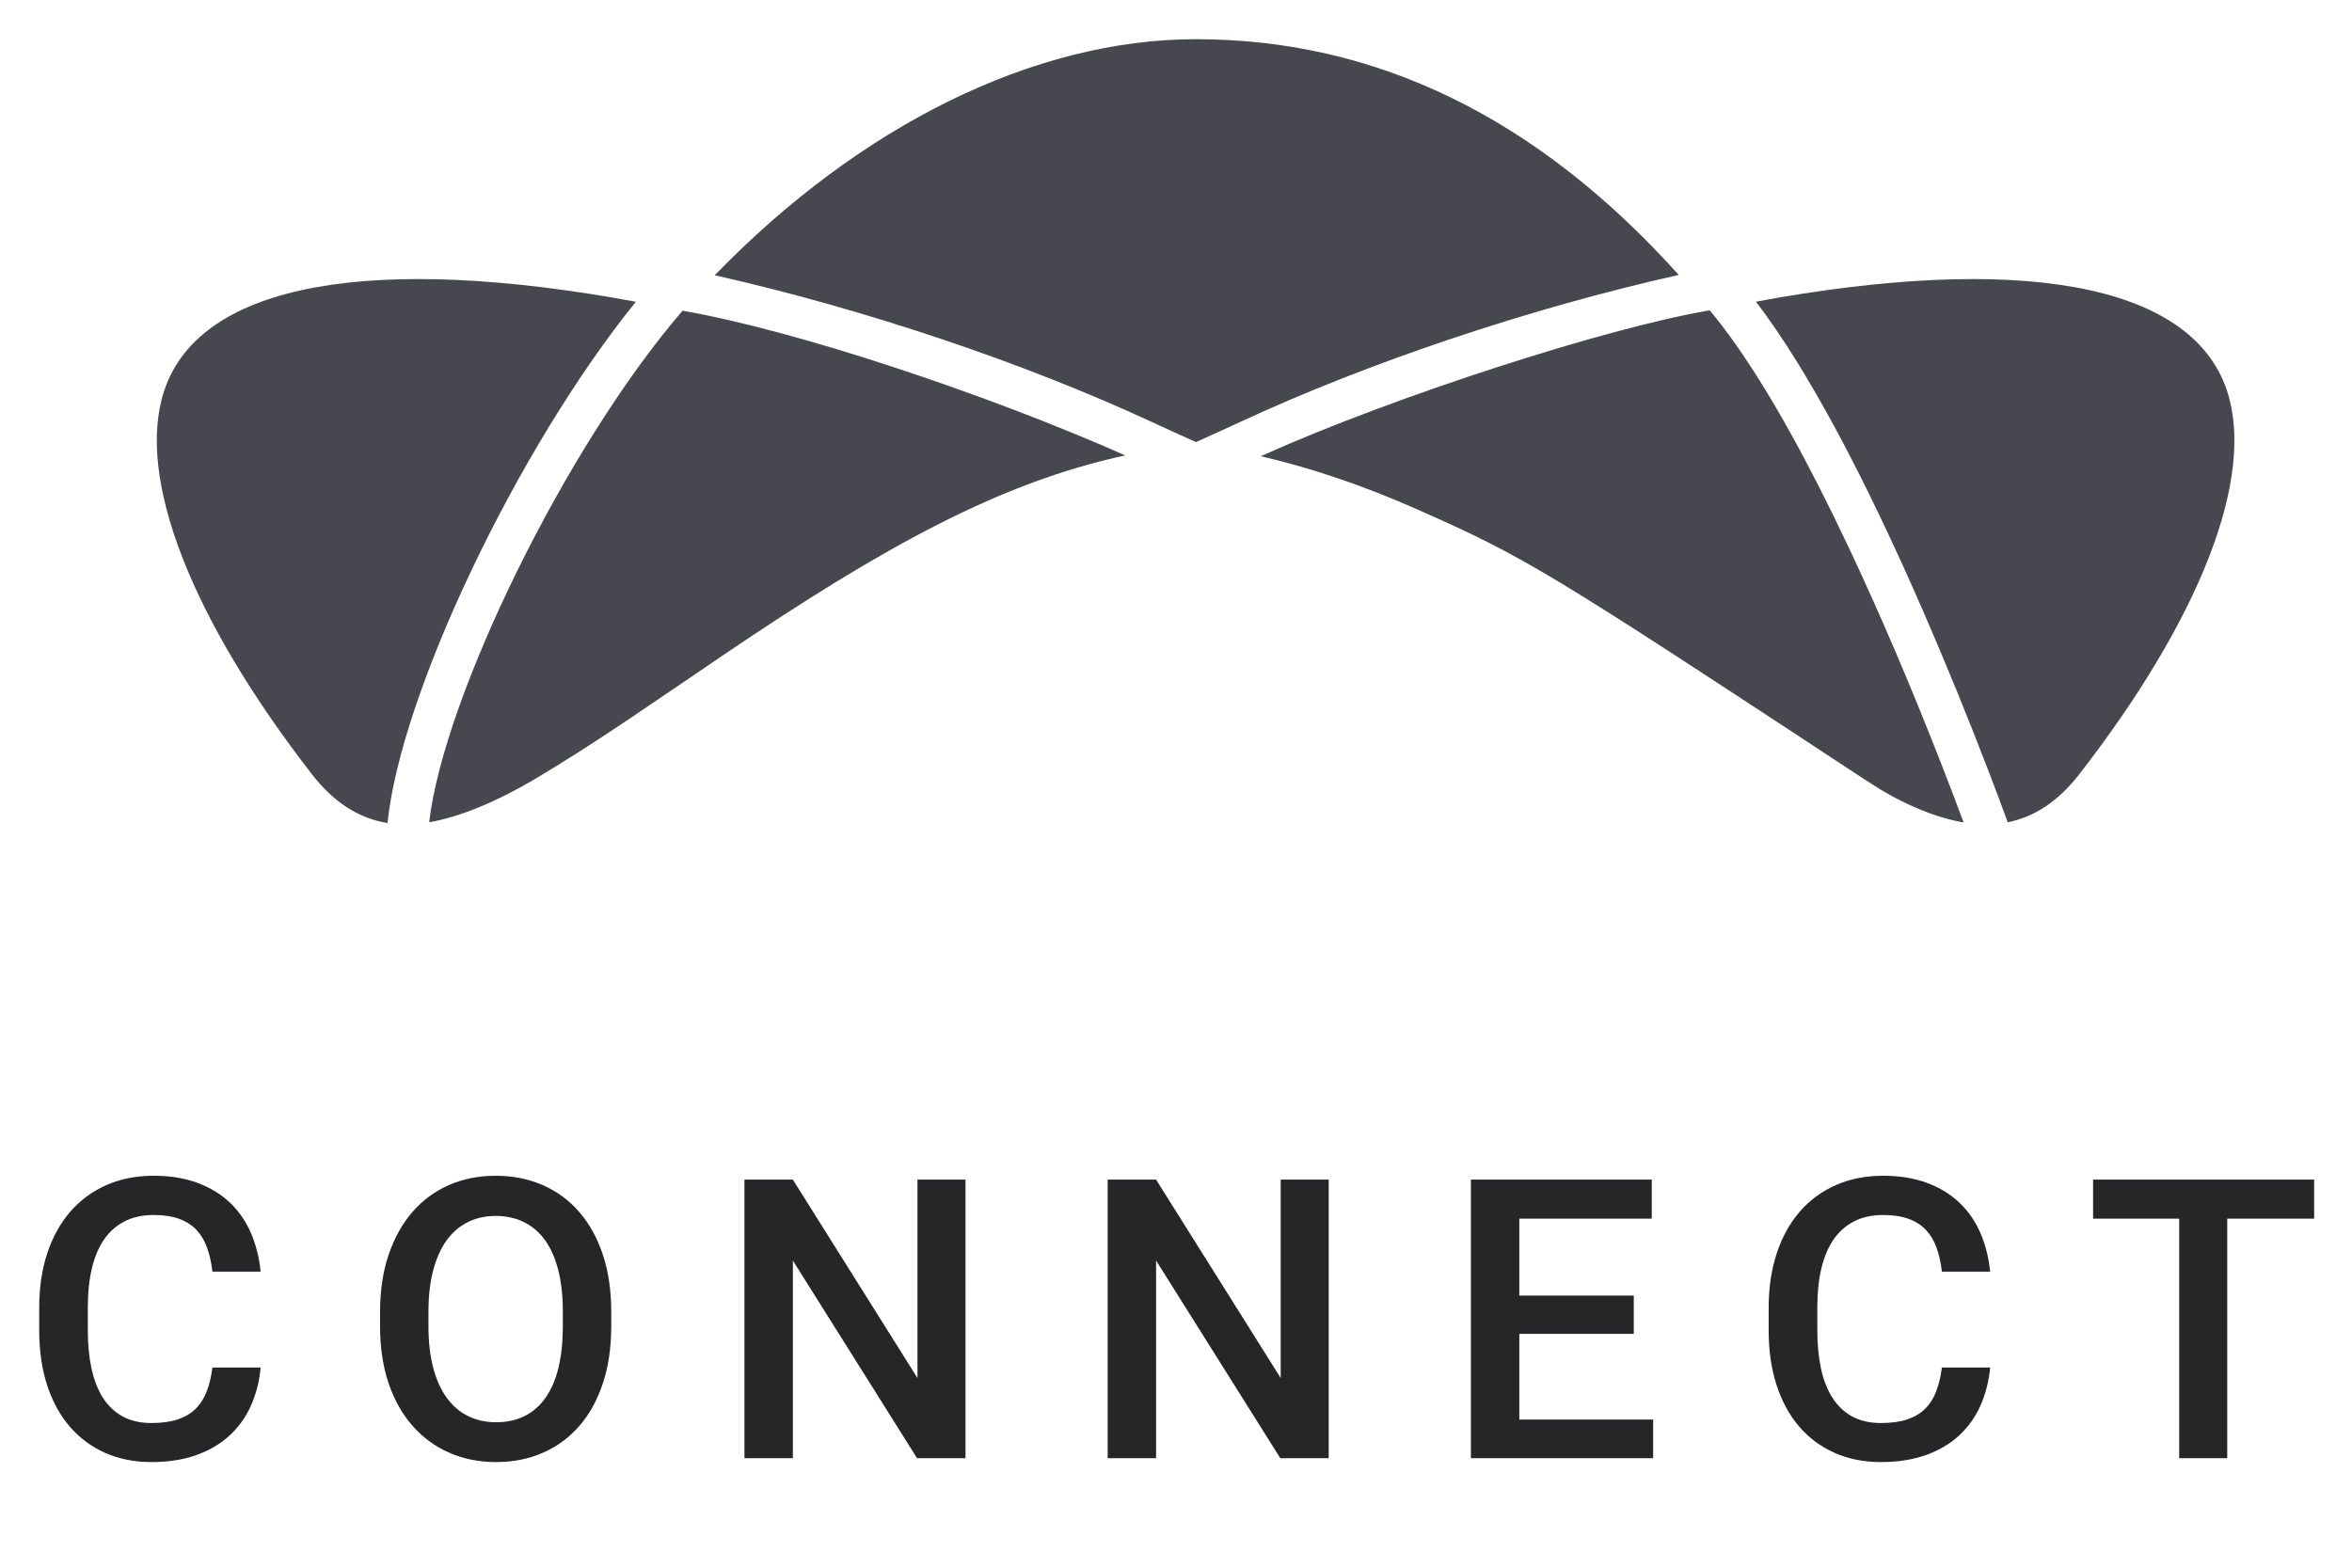
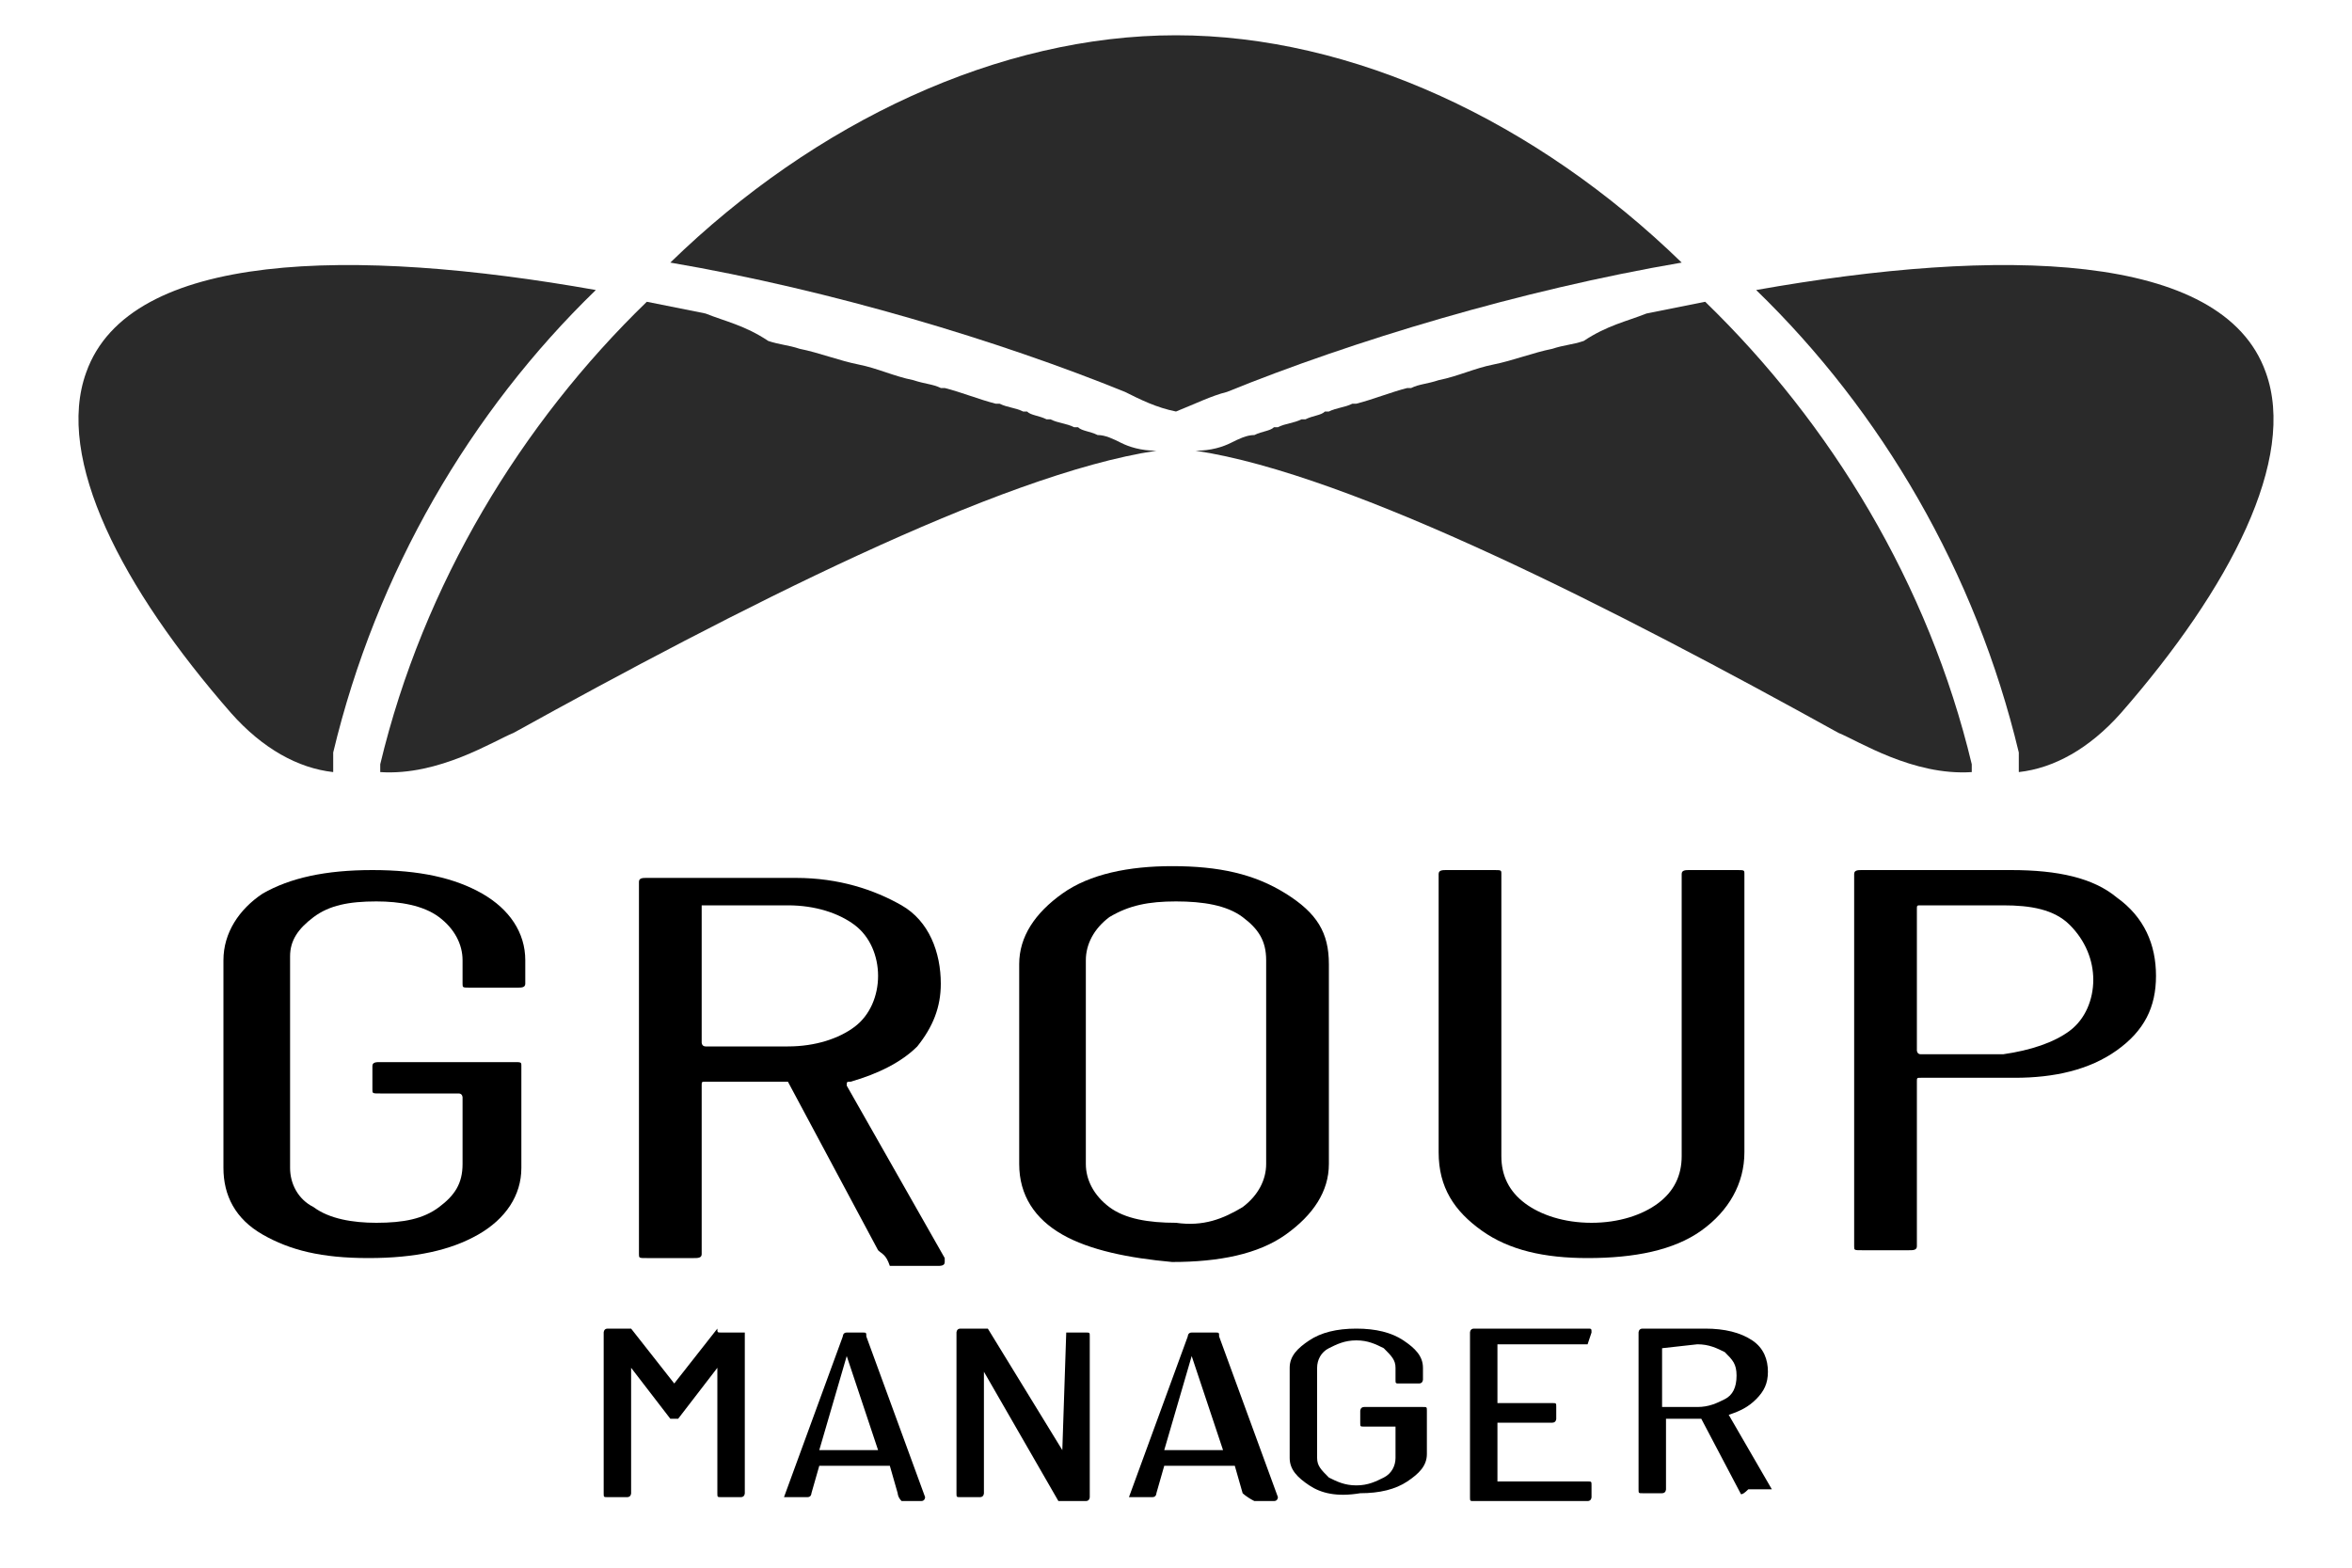
- <svg xmlns="http://www.w3.org/2000/svg" width="60px" height="40px" viewBox="0 0 60 40" version="1.1">
-   <defs />
-   <g id="Symbols" stroke="none" stroke-width="1" fill="none" fill-rule="evenodd">
-     <g id="connect-logo-positive-mono">
-       <g transform="translate(1, 1)">
-         <path d="M48.053,14.578 C46.578,11.197 45.138,8.46 43.795,6.697 C50.401,5.474 54.893,6.181 55.813,8.975 C56.541,11.188 55.116,14.796 52.039,18.76 C51.498,19.456 50.891,19.844 50.218,19.981 C50.087,19.622 49.912,19.152 49.697,18.594 C49.194,17.287 48.641,15.927 48.053,14.578 Z M30.642,9.764 C30.319,9.914 29.959,10.078 29.51,10.28 C29.06,10.078 28.7,9.914 28.377,9.764 C25.155,8.269 21.077,6.889 17.233,6.023 C20.94,2.2 25.377,0 29.51,0 C34.077,0 38.192,1.972 41.825,6.014 C37.97,6.879 33.875,8.264 30.642,9.764 Z M15.221,6.699 C12.204,10.431 9.218,16.695 8.886,20 C8.171,19.884 7.529,19.492 6.961,18.76 C3.884,14.796 2.459,11.188 3.187,8.975 C4.108,6.178 8.607,5.473 15.221,6.699 Z M31.244,10.604 C34.597,9.103 40,7.36 42.615,6.918 C42.826,7.17 43.043,7.454 43.265,7.768 C44.187,9.074 45.173,10.869 46.189,13.027 C46.984,14.715 47.752,16.526 48.462,18.337 C48.695,18.93 48.906,19.483 49.093,19.985 C48.69,19.916 48.272,19.784 47.846,19.597 C47.365,19.386 47.003,19.175 46.547,18.875 C38.453,13.55 37.932,13.225 35.133,11.988 C33.794,11.396 32.491,10.95 31.163,10.64 L31.244,10.604 Z M9.948,19.981 C10.32,16.78 13.432,10.387 16.412,6.928 C19.319,7.431 24.195,9.065 27.705,10.619 C24.556,11.307 21.655,12.864 17.374,15.766 C17.519,15.669 15.511,17.037 14.973,17.396 C14.081,17.993 13.345,18.463 12.645,18.878 C11.692,19.442 10.745,19.843 9.948,19.981 Z" id="Combined-Shape" fill="#47474F" />
-         <path d="M5.649,33.893 C5.617,34.241 5.535,34.562 5.405,34.857 C5.275,35.152 5.094,35.406 4.863,35.621 C4.632,35.836 4.35,36.004 4.016,36.124 C3.682,36.244 3.298,36.305 2.861,36.305 C2.425,36.305 2.03,36.226 1.677,36.068 C1.324,35.91 1.023,35.685 0.774,35.394 C0.525,35.103 0.334,34.75 0.2,34.337 C0.067,33.924 0,33.46 0,32.945 L0,32.369 C0,31.858 0.068,31.395 0.205,30.98 C0.342,30.565 0.537,30.211 0.791,29.918 C1.045,29.625 1.352,29.399 1.711,29.239 C2.071,29.08 2.474,29 2.92,29 C3.343,29 3.717,29.061 4.043,29.183 C4.368,29.305 4.644,29.474 4.871,29.691 C5.097,29.907 5.274,30.165 5.403,30.465 C5.531,30.764 5.614,31.091 5.649,31.446 L4.419,31.446 C4.393,31.222 4.348,31.02 4.285,30.841 C4.221,30.662 4.131,30.51 4.014,30.384 C3.896,30.259 3.748,30.164 3.569,30.099 C3.39,30.034 3.174,30.001 2.92,30.001 C2.64,30.001 2.395,30.054 2.185,30.16 C1.975,30.265 1.8,30.418 1.66,30.619 C1.52,30.819 1.415,31.065 1.345,31.358 C1.275,31.651 1.24,31.985 1.24,32.359 L1.24,32.945 C1.24,33.3 1.271,33.622 1.333,33.912 C1.395,34.202 1.491,34.45 1.621,34.657 C1.751,34.863 1.919,35.024 2.124,35.138 C2.329,35.252 2.575,35.309 2.861,35.309 C3.128,35.309 3.354,35.278 3.538,35.216 C3.722,35.154 3.874,35.063 3.994,34.942 C4.115,34.822 4.208,34.674 4.275,34.498 C4.342,34.322 4.39,34.12 4.419,33.893 L5.649,33.893 Z M14.593,32.838 C14.593,33.378 14.523,33.862 14.381,34.291 C14.239,34.719 14.04,35.082 13.783,35.379 C13.526,35.677 13.216,35.906 12.855,36.065 C12.494,36.225 12.093,36.305 11.654,36.305 C11.218,36.305 10.819,36.225 10.458,36.065 C10.096,35.906 9.785,35.677 9.523,35.379 C9.261,35.082 9.057,34.719 8.912,34.291 C8.767,33.862 8.695,33.378 8.695,32.838 L8.695,32.477 C8.695,31.936 8.767,31.451 8.912,31.021 C9.057,30.592 9.259,30.227 9.518,29.928 C9.777,29.628 10.087,29.399 10.448,29.239 C10.809,29.08 11.208,29 11.644,29 C12.084,29 12.485,29.08 12.848,29.239 C13.211,29.399 13.522,29.628 13.78,29.928 C14.039,30.227 14.239,30.592 14.381,31.021 C14.523,31.451 14.593,31.936 14.593,32.477 L14.593,32.838 Z M13.358,32.467 C13.358,32.07 13.32,31.719 13.243,31.415 C13.167,31.11 13.055,30.855 12.909,30.65 C12.762,30.445 12.583,30.29 12.369,30.184 C12.156,30.078 11.914,30.025 11.644,30.025 C11.381,30.025 11.143,30.078 10.931,30.184 C10.72,30.29 10.54,30.445 10.392,30.65 C10.244,30.855 10.13,31.11 10.05,31.415 C9.97,31.719 9.93,32.07 9.93,32.467 L9.93,32.838 C9.93,33.235 9.97,33.587 10.05,33.893 C10.13,34.199 10.244,34.455 10.394,34.662 C10.544,34.868 10.725,35.025 10.939,35.13 C11.152,35.236 11.39,35.289 11.654,35.289 C12.201,35.289 12.622,35.081 12.916,34.664 C13.211,34.247 13.358,33.639 13.358,32.838 L13.358,32.467 Z M23.63,36.207 L22.395,36.207 L19.226,31.163 L19.226,36.207 L17.991,36.207 L17.991,29.098 L19.226,29.098 L22.405,34.161 L22.405,29.098 L23.63,29.098 L23.63,36.207 Z M32.896,36.207 L31.661,36.207 L28.492,31.163 L28.492,36.207 L27.257,36.207 L27.257,29.098 L28.492,29.098 L31.671,34.161 L31.671,29.098 L32.896,29.098 L32.896,36.207 Z M40.678,33.033 L37.758,33.033 L37.758,35.221 L41.172,35.221 L41.172,36.207 L36.523,36.207 L36.523,29.098 L41.137,29.098 L41.137,30.094 L37.758,30.094 L37.758,32.057 L40.678,32.057 L40.678,33.033 Z M49.769,33.893 C49.736,34.241 49.655,34.562 49.525,34.857 C49.395,35.152 49.214,35.406 48.983,35.621 C48.752,35.836 48.469,36.004 48.136,36.124 C47.802,36.244 47.417,36.305 46.981,36.305 C46.545,36.305 46.15,36.226 45.797,36.068 C45.444,35.91 45.142,35.685 44.893,35.394 C44.644,35.103 44.453,34.75 44.32,34.337 C44.186,33.924 44.119,33.46 44.119,32.945 L44.119,32.369 C44.119,31.858 44.188,31.395 44.325,30.98 C44.461,30.565 44.657,30.211 44.91,29.918 C45.164,29.625 45.471,29.399 45.831,29.239 C46.191,29.08 46.593,29 47.039,29 C47.463,29 47.837,29.061 48.162,29.183 C48.488,29.305 48.764,29.474 48.99,29.691 C49.216,29.907 49.394,30.165 49.522,30.465 C49.651,30.764 49.733,31.091 49.769,31.446 L48.538,31.446 C48.512,31.222 48.468,31.02 48.404,30.841 C48.341,30.662 48.25,30.51 48.133,30.384 C48.016,30.259 47.868,30.164 47.689,30.099 C47.51,30.034 47.293,30.001 47.039,30.001 C46.759,30.001 46.514,30.054 46.305,30.16 C46.095,30.265 45.92,30.418 45.78,30.619 C45.64,30.819 45.535,31.065 45.465,31.358 C45.395,31.651 45.36,31.985 45.36,32.359 L45.36,32.945 C45.36,33.3 45.391,33.622 45.452,33.912 C45.514,34.202 45.61,34.45 45.741,34.657 C45.871,34.863 46.038,35.024 46.243,35.138 C46.449,35.252 46.694,35.309 46.981,35.309 C47.248,35.309 47.473,35.278 47.657,35.216 C47.841,35.154 47.993,35.063 48.114,34.942 C48.234,34.822 48.328,34.674 48.394,34.498 C48.461,34.322 48.509,34.12 48.538,33.893 L49.769,33.893 Z M58.034,30.094 L55.817,30.094 L55.817,36.207 L54.592,36.207 L54.592,30.094 L52.395,30.094 L52.395,29.098 L58.034,29.098 L58.034,30.094 Z" id="CONNECT" fill="#262628" />
+ <svg xmlns="http://www.w3.org/2000/svg" version="1.1" id="Layer_1" x="0px" y="0px" viewBox="0 0 60 40" style="enable-background:new 0 0 60 40;" xml:space="preserve">
+   <style type="text/css">
+ 	.st0{fill:#2A2A2A;}
+ </style>
+   <g>
+     <g>
+       <g>
+         <path class="st0" d="M30,10.5c0.5-0.2,0.9-0.4,1.3-0.5c3.2-1.3,7.5-2.6,11.6-3.3C39.2,3.1,34.5,0.9,30,0.9s-9.2,2.2-12.9,5.8     c4.1,0.7,8.4,2,11.6,3.3C29.1,10.2,29.5,10.4,30,10.5z" />
+         <path class="st0" d="M28.6,11.3C28.6,11.3,28.6,11.3,28.6,11.3C28.6,11.3,28.6,11.3,28.6,11.3c-0.2-0.1-0.4-0.2-0.6-0.2     c0,0,0,0,0,0c-0.2-0.1-0.4-0.1-0.5-0.2c0,0,0,0-0.1,0c0,0,0,0,0,0c-0.2-0.1-0.4-0.1-0.6-0.2c0,0,0,0,0,0c0,0-0.1,0-0.1,0     c-0.2-0.1-0.4-0.1-0.5-0.2c0,0,0,0-0.1,0c-0.2-0.1-0.4-0.1-0.6-0.2c0,0,0,0-0.1,0c0,0,0,0,0,0c-0.4-0.1-0.9-0.3-1.3-0.4     c0,0,0,0-0.1,0c0,0,0,0,0,0c-0.2-0.1-0.4-0.1-0.7-0.2c0,0,0,0,0,0c0,0,0,0,0,0c-0.5-0.1-0.9-0.3-1.4-0.4c0,0,0,0,0,0c0,0,0,0,0,0     c-0.5-0.1-1-0.3-1.5-0.4c0,0,0,0,0,0c-0.3-0.1-0.5-0.1-0.8-0.2l0,0c0,0,0,0,0,0C19,8.3,18.5,8.2,18,8c0,0,0,0,0,0c0,0,0,0,0,0     c-0.5-0.1-1-0.2-1.5-0.3c-3.2,3.1-5.7,7.2-6.8,11.8l0,0.2c1.5,0.1,2.9-0.8,3.4-1c5.6-3.1,12.4-6.6,16.4-7.2c0,0,0,0,0,0     C29.1,11.5,28.8,11.4,28.6,11.3z" />
+         <g>
+           <path class="st0" d="M8.5,19.2c1.1-4.6,3.5-8.7,6.7-11.8C9,6.3,3.3,6.4,2.2,9.5c-0.8,2.2,0.9,5.5,3.7,8.7      c0.8,0.9,1.7,1.4,2.6,1.5c0,0,0-0.1,0-0.2C8.5,19.3,8.5,19.2,8.5,19.2z" />
+         </g>
+       </g>
+       <path class="st0" d="M31.4,11.3C31.4,11.3,31.4,11.3,31.4,11.3C31.4,11.3,31.4,11.3,31.4,11.3c0.2-0.1,0.4-0.2,0.6-0.2    c0,0,0,0,0,0c0.2-0.1,0.4-0.1,0.5-0.2c0,0,0,0,0.1,0c0,0,0,0,0,0c0.2-0.1,0.4-0.1,0.6-0.2c0,0,0,0,0,0c0,0,0.1,0,0.1,0    c0.2-0.1,0.4-0.1,0.5-0.2c0,0,0,0,0.1,0c0.2-0.1,0.4-0.1,0.6-0.2c0,0,0,0,0.1,0c0,0,0,0,0,0c0.4-0.1,0.9-0.3,1.3-0.4    c0,0,0,0,0.1,0c0,0,0,0,0,0c0.2-0.1,0.4-0.1,0.7-0.2c0,0,0,0,0,0c0,0,0,0,0,0c0.5-0.1,0.9-0.3,1.4-0.4c0,0,0,0,0,0c0,0,0,0,0,0    c0.5-0.1,1-0.3,1.5-0.4c0,0,0,0,0,0c0.3-0.1,0.5-0.1,0.8-0.2l0,0c0,0,0,0,0,0C41,8.3,41.5,8.2,42,8c0,0,0,0,0,0c0,0,0,0,0,0    c0.5-0.1,1-0.2,1.5-0.3c3.2,3.1,5.7,7.2,6.8,11.8l0,0.2c-1.5,0.1-2.9-0.8-3.4-1c-5.6-3.1-12.4-6.6-16.4-7.2c0,0,0,0,0,0    C30.9,11.5,31.2,11.4,31.4,11.3z" />
+       <g>
+         <path class="st0" d="M51.5,19.2c-1.1-4.6-3.5-8.7-6.7-11.8c6.2-1.1,11.9-1,13,2.1c0.8,2.2-0.9,5.5-3.7,8.7     c-0.8,0.9-1.7,1.4-2.6,1.5c0,0,0-0.1,0-0.2C51.5,19.3,51.5,19.2,51.5,19.2z" />
      </g>
    </g>
  </g>
+   <g>
+     <path d="M6.7,31.5c-0.7-0.4-1-1-1-1.7v-5.3c0-0.7,0.4-1.3,1-1.7c0.7-0.4,1.6-0.6,2.8-0.6s2.1,0.2,2.8,0.6c0.7,0.4,1.1,1,1.1,1.7   v0.6c0,0.1-0.1,0.1-0.2,0.1H12c-0.2,0-0.2,0-0.2-0.1v-0.6c0-0.4-0.2-0.8-0.6-1.1c-0.4-0.3-1-0.4-1.6-0.4c-0.7,0-1.2,0.1-1.6,0.4   c-0.4,0.3-0.6,0.6-0.6,1v5.4c0,0.4,0.2,0.8,0.6,1c0.4,0.3,1,0.4,1.6,0.4c0.7,0,1.2-0.1,1.6-0.4c0.4-0.3,0.6-0.6,0.6-1.1V28   c0,0,0-0.1-0.1-0.1h-2c-0.2,0-0.2,0-0.2-0.1v-0.6c0-0.1,0.1-0.1,0.2-0.1h3.4c0.2,0,0.2,0,0.2,0.1v2.6c0,0.7-0.4,1.3-1.1,1.7   c-0.7,0.4-1.6,0.6-2.8,0.6S7.4,31.9,6.7,31.5z" />
+     <path d="M22.4,31.9l-2.3-4.3c0,0,0,0-0.1,0h-2c-0.1,0-0.1,0-0.1,0.1v4.3c0,0.1-0.1,0.1-0.2,0.1h-1.2c-0.2,0-0.2,0-0.2-0.1v-9.5   c0-0.1,0.1-0.1,0.2-0.1h3.8c1.1,0,2,0.3,2.7,0.7s1,1.2,1,2c0,0.6-0.2,1.1-0.6,1.6c-0.4,0.4-1,0.7-1.7,0.9c-0.1,0-0.1,0-0.1,0.1   l2.5,4.4l0,0.1c0,0.1-0.1,0.1-0.2,0.1h-1.2C22.6,32,22.5,32,22.4,31.9z M17.9,23.1v3.5c0,0,0,0.1,0.1,0.1h2.1   c0.7,0,1.3-0.2,1.7-0.5c0.4-0.3,0.6-0.8,0.6-1.3s-0.2-1-0.6-1.3c-0.4-0.3-1-0.5-1.7-0.5L17.9,23.1C18,23.1,17.9,23.1,17.9,23.1z" />
+     <path d="M27.1,31.5c-0.7-0.4-1.1-1-1.1-1.8v-5.1c0-0.7,0.4-1.3,1.1-1.8s1.7-0.7,2.8-0.7c1.2,0,2.1,0.2,2.9,0.7s1.1,1,1.1,1.8v5.1   c0,0.7-0.4,1.3-1.1,1.8c-0.7,0.5-1.7,0.7-2.9,0.7C28.8,32.1,27.8,31.9,27.1,31.5z M31.7,30.8c0.4-0.3,0.6-0.7,0.6-1.1v-5.2   c0-0.5-0.2-0.8-0.6-1.1c-0.4-0.3-1-0.4-1.7-0.4c-0.7,0-1.2,0.1-1.7,0.4c-0.4,0.3-0.6,0.7-0.6,1.1v5.2c0,0.4,0.2,0.8,0.6,1.1   c0.4,0.3,1,0.4,1.7,0.4C30.7,31.3,31.2,31.1,31.7,30.8z" />
+     <path d="M37.8,31.4c-0.7-0.5-1.1-1.1-1.1-2v-7.1c0-0.1,0.1-0.1,0.2-0.1h1.2c0.2,0,0.2,0,0.2,0.1v7.2c0,0.5,0.2,0.9,0.6,1.2   c0.4,0.3,1,0.5,1.7,0.5c0.7,0,1.3-0.2,1.7-0.5c0.4-0.3,0.6-0.7,0.6-1.2v-7.2c0-0.1,0.1-0.1,0.2-0.1h1.2c0.2,0,0.2,0,0.2,0.1v7.1   c0,0.8-0.4,1.5-1.1,2s-1.7,0.7-2.9,0.7C39.4,32.1,38.5,31.9,37.8,31.4z" />
+     <path d="M54,22.9c0.7,0.5,1,1.2,1,2c0,0.8-0.3,1.4-1,1.9c-0.7,0.5-1.6,0.7-2.6,0.7h-2.4c-0.1,0-0.1,0-0.1,0.1v4.2   c0,0.1-0.1,0.1-0.2,0.1h-1.2c-0.2,0-0.2,0-0.2-0.1v-9.5c0-0.1,0.1-0.1,0.2-0.1h3.8C52.5,22.2,53.4,22.4,54,22.9z M52.8,26.3   c0.4-0.3,0.6-0.8,0.6-1.3s-0.2-1-0.6-1.4s-1-0.5-1.7-0.5h-2.1c-0.1,0-0.1,0-0.1,0.1v3.6c0,0,0,0.1,0.1,0.1h2.1   C51.8,26.8,52.4,26.6,52.8,26.3z" />
+   </g>
+   <g>
+     <path d="M18.4,34h0.5C19,34,19,34,19,34v4.1c0,0,0,0.1-0.1,0.1h-0.5c-0.1,0-0.1,0-0.1-0.1v-3.2c0,0,0,0,0,0s0,0,0,0l-1,1.3   c0,0-0.1,0-0.1,0c-0.1,0-0.1,0-0.1,0l-1-1.3c0,0,0,0,0,0s0,0,0,0v3.2c0,0,0,0.1-0.1,0.1h-0.5c-0.1,0-0.1,0-0.1-0.1V34   c0,0,0-0.1,0.1-0.1h0.5c0.1,0,0.1,0,0.1,0l1.1,1.4c0,0,0,0,0,0c0,0,0,0,0,0l1.1-1.4C18.3,34,18.3,34,18.4,34z" />
+     <path d="M22.9,38.1l-0.2-0.7c0,0,0,0,0,0c0,0,0,0,0,0h-1.8c0,0,0,0,0,0c0,0,0,0,0,0l-0.2,0.7c0,0,0,0.1-0.1,0.1h-0.5   c0,0-0.1,0-0.1,0c0,0,0,0,0,0l1.5-4.1c0,0,0-0.1,0.1-0.1H22c0.1,0,0.1,0,0.1,0.1l1.5,4.1v0c0,0,0,0.1-0.1,0.1H23   C22.9,38.2,22.9,38.1,22.9,38.1z M20.9,37h1.5c0,0,0,0,0,0l-0.8-2.4c0,0,0,0,0,0s0,0,0,0L20.9,37C20.9,37,20.9,37,20.9,37z" />
+     <path d="M27.2,34h0.5c0.1,0,0.1,0,0.1,0.1v4.1c0,0,0,0.1-0.1,0.1h-0.6c-0.1,0-0.1,0-0.1,0L25.1,35c0,0,0,0,0,0s0,0,0,0l0,3.1   c0,0,0,0.1-0.1,0.1h-0.5c-0.1,0-0.1,0-0.1-0.1V34c0,0,0-0.1,0.1-0.1h0.6c0.1,0,0.1,0,0.1,0l1.9,3.1c0,0,0,0,0,0s0,0,0,0L27.2,34   C27.1,34,27.2,34,27.2,34z" />
+     <path d="M31.7,38.1l-0.2-0.7c0,0,0,0,0,0c0,0,0,0,0,0h-1.8c0,0,0,0,0,0c0,0,0,0,0,0l-0.2,0.7c0,0,0,0.1-0.1,0.1h-0.5   c0,0-0.1,0-0.1,0c0,0,0,0,0,0l1.5-4.1c0,0,0-0.1,0.1-0.1h0.6c0.1,0,0.1,0,0.1,0.1l1.5,4.1v0c0,0,0,0.1-0.1,0.1h-0.5   C31.8,38.2,31.7,38.1,31.7,38.1z M29.7,37h1.5c0,0,0,0,0,0l-0.8-2.4c0,0,0,0,0,0s0,0,0,0L29.7,37C29.7,37,29.7,37,29.7,37z" />
+     <path d="M33.4,37.9c-0.3-0.2-0.5-0.4-0.5-0.7v-2.3c0-0.3,0.2-0.5,0.5-0.7s0.7-0.3,1.2-0.3c0.5,0,0.9,0.1,1.2,0.3   c0.3,0.2,0.5,0.4,0.5,0.7v0.3c0,0,0,0.1-0.1,0.1h-0.5c-0.1,0-0.1,0-0.1-0.1v-0.3c0-0.2-0.1-0.3-0.3-0.5c-0.2-0.1-0.4-0.2-0.7-0.2   c-0.3,0-0.5,0.1-0.7,0.2c-0.2,0.1-0.3,0.3-0.3,0.5v2.3c0,0.2,0.1,0.3,0.3,0.5c0.2,0.1,0.4,0.2,0.7,0.2c0.3,0,0.5-0.1,0.7-0.2   c0.2-0.1,0.3-0.3,0.3-0.5v-0.8c0,0,0,0,0,0h-0.8c-0.1,0-0.1,0-0.1-0.1v-0.3c0,0,0-0.1,0.1-0.1h1.5c0.1,0,0.1,0,0.1,0.1v1.1   c0,0.3-0.2,0.5-0.5,0.7c-0.3,0.2-0.7,0.3-1.2,0.3C34.1,38.2,33.7,38.1,33.4,37.9z" />
+     <path d="M40.5,34.3h-2.3c0,0,0,0,0,0v1.5c0,0,0,0,0,0h1.4c0.1,0,0.1,0,0.1,0.1v0.3c0,0,0,0.1-0.1,0.1h-1.4c0,0,0,0,0,0v1.5   c0,0,0,0,0,0h2.3c0.1,0,0.1,0,0.1,0.1v0.3c0,0,0,0.1-0.1,0.1h-2.9c-0.1,0-0.1,0-0.1-0.1V34c0,0,0-0.1,0.1-0.1h2.9   c0.1,0,0.1,0,0.1,0.1L40.5,34.3C40.6,34.3,40.6,34.3,40.5,34.3z" />
+     <path d="M44.4,38.1l-1-1.9c0,0,0,0,0,0h-0.9c0,0,0,0,0,0v1.8c0,0,0,0.1-0.1,0.1h-0.5c-0.1,0-0.1,0-0.1-0.1V34c0,0,0-0.1,0.1-0.1   h1.6c0.5,0,0.9,0.1,1.2,0.3c0.3,0.2,0.4,0.5,0.4,0.8c0,0.3-0.1,0.5-0.3,0.7c-0.2,0.2-0.4,0.3-0.7,0.4c0,0,0,0,0,0l1.1,1.9l0,0   c0,0,0,0-0.1,0h-0.5C44.4,38.2,44.4,38.1,44.4,38.1z M42.4,34.4v1.5c0,0,0,0,0,0h0.9c0.3,0,0.5-0.1,0.7-0.2   c0.2-0.1,0.3-0.3,0.3-0.6s-0.1-0.4-0.3-0.6c-0.2-0.1-0.4-0.2-0.7-0.2L42.4,34.4C42.4,34.3,42.4,34.3,42.4,34.4z" />
+   </g>
</svg>
